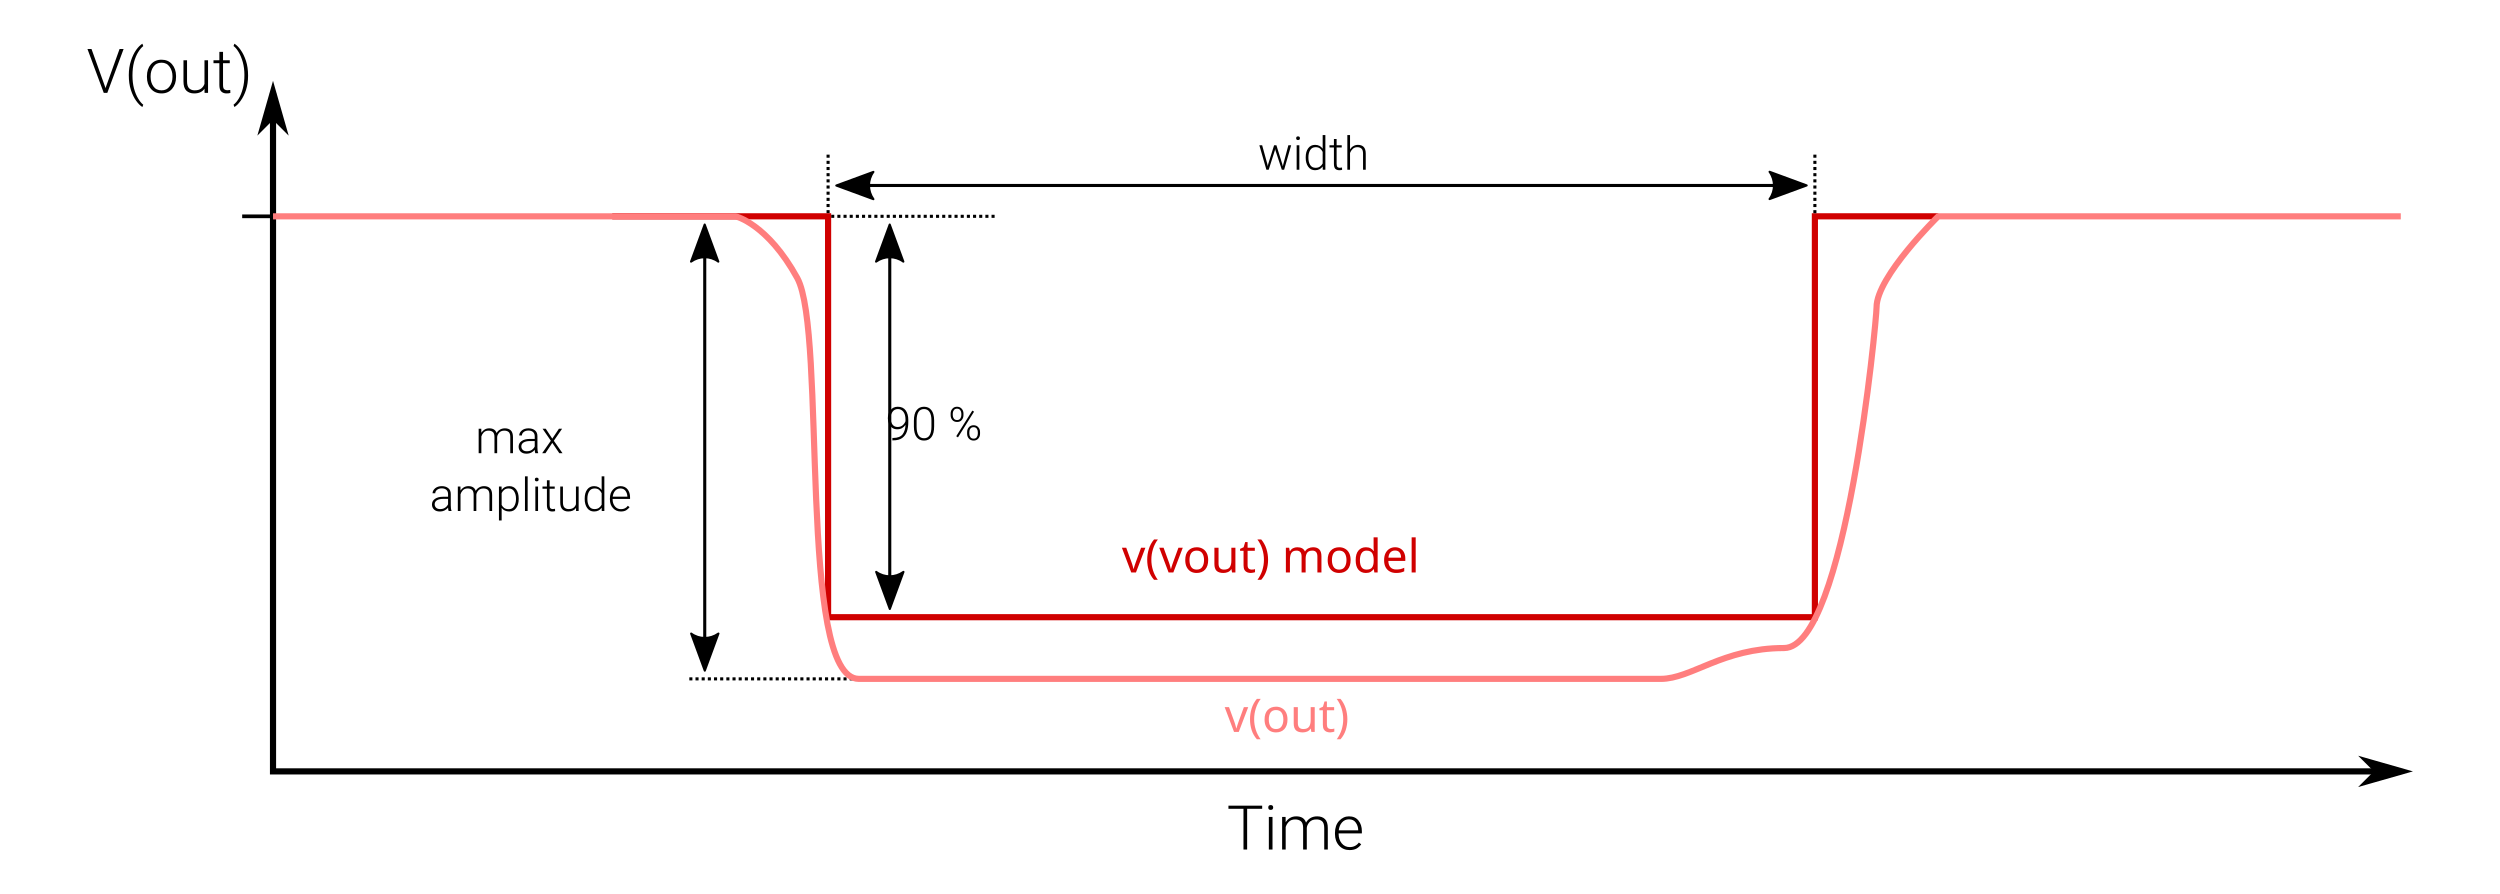
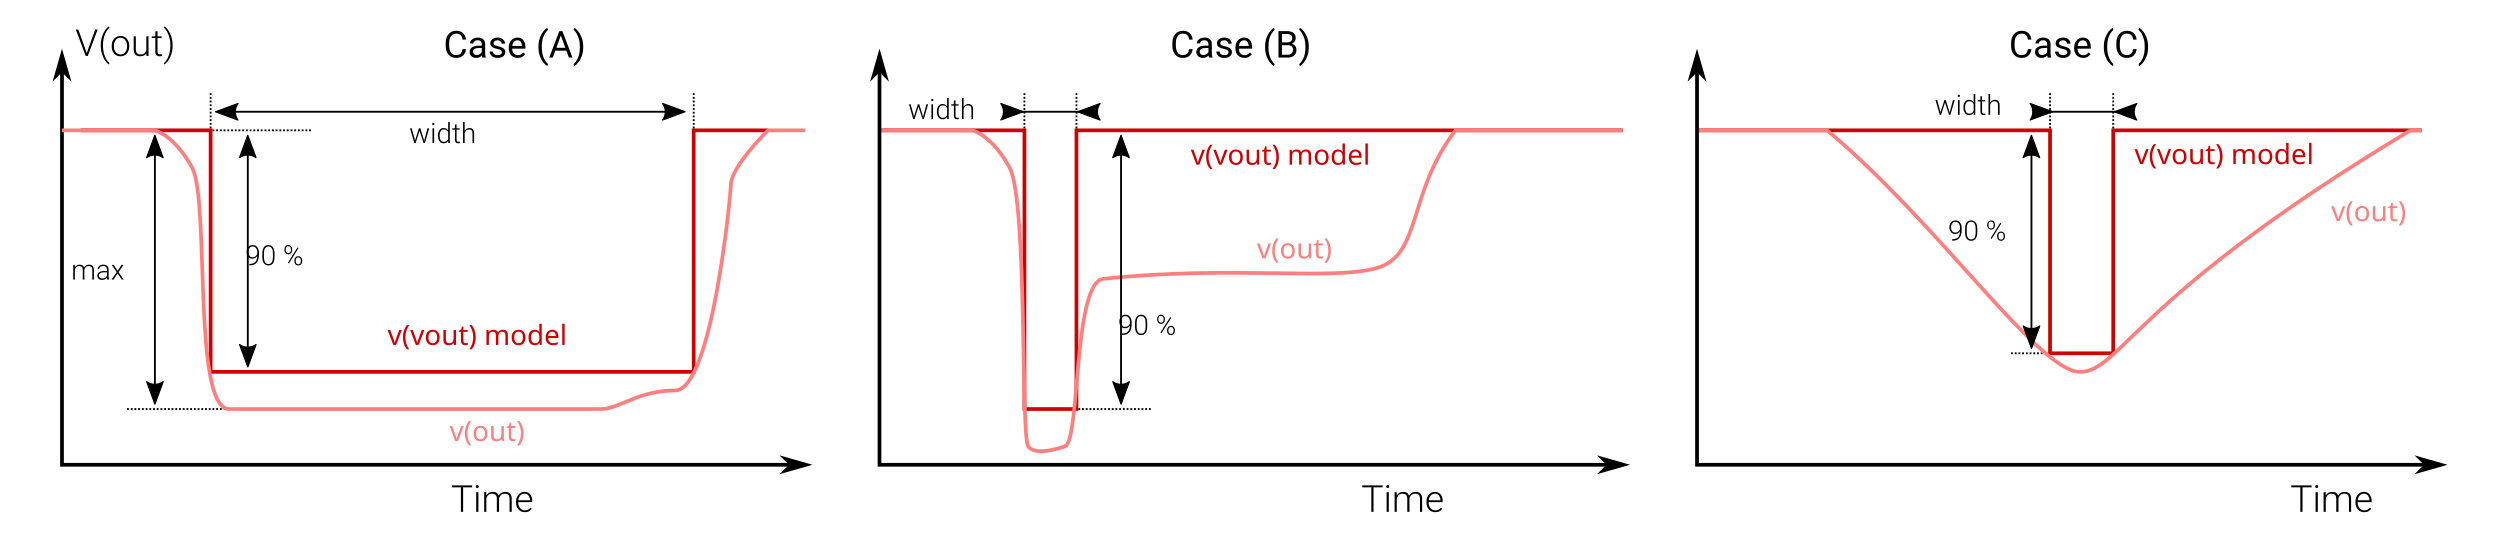
- <svg xmlns="http://www.w3.org/2000/svg" width="114.398mm" height="40.9mm" viewBox="0 0 405.349 144.923" id="svg2" version="1.1">
+ <svg xmlns="http://www.w3.org/2000/svg" width="189.868mm" height="40.9mm" viewBox="0 0 672.762 144.923" id="svg2" version="1.1">
  <defs id="defs4">
-     <marker style="overflow:visible;" id="marker4480" refX="0.0" refY="0.0" orient="auto">
-       <path transform="scale(1.1) rotate(180) translate(1,0)" d="M 8.719,4.034 L -2.207,0.016 L 8.719,-4.002 C 6.973,-1.63 6.983,1.616 8.719,4.034 z " style="fill-rule:evenodd;stroke-width:0.625;stroke-linejoin:round;stroke:#000000;stroke-opacity:1;fill:#000000;fill-opacity:1" id="path4482" />
-     </marker>
-     <marker style="overflow:visible" id="marker4337" refX="0.0" refY="0.0" orient="auto">
-       <path transform="scale(1.1) translate(1,0)" d="M 8.719,4.034 L -2.207,0.016 L 8.719,-4.002 C 6.973,-1.63 6.983,1.616 8.719,4.034 z " style="fill-rule:evenodd;stroke-width:0.625;stroke-linejoin:round;stroke:#000000;stroke-opacity:1;fill:#000000;fill-opacity:1" id="path4340" />
-     </marker>
-     <marker style="overflow:visible;" id="marker5097" refX="0.0" refY="0.0" orient="auto">
-       <path transform="scale(1.1) rotate(180) translate(1,0)" d="M 8.719,4.034 L -2.207,0.016 L 8.719,-4.002 C 6.973,-1.63 6.983,1.616 8.719,4.034 z " style="fill-rule:evenodd;stroke-width:0.625;stroke-linejoin:round;stroke:#000000;stroke-opacity:1;fill:#000000;fill-opacity:1" id="path5099" />
-     </marker>
-     <marker style="overflow:visible" id="marker4967" refX="0.0" refY="0.0" orient="auto">
-       <path transform="scale(1.1) translate(1,0)" d="M 8.719,4.034 L -2.207,0.016 L 8.719,-4.002 C 6.973,-1.63 6.983,1.616 8.719,4.034 z " style="fill-rule:evenodd;stroke-width:0.625;stroke-linejoin:round;stroke:#000000;stroke-opacity:1;fill:#000000;fill-opacity:1" id="path4969" />
-     </marker>
-     <marker orient="auto" refY="0.0" refX="0.0" id="Arrow2Lend" style="overflow:visible;">
-       <path id="path4342" style="fill-rule:evenodd;stroke-width:0.625;stroke-linejoin:round;stroke:#000000;stroke-opacity:1;fill:#000000;fill-opacity:1" d="M 8.719,4.034 L -2.207,0.016 L 8.719,-4.002 C 6.973,-1.63 6.983,1.616 8.719,4.034 z " transform="scale(1.1) rotate(180) translate(1,0)" />
-     </marker>
-     <marker orient="auto" refY="0.0" refX="0.0" id="Arrow2Lstart" style="overflow:visible">
-       <path id="path4339" style="fill-rule:evenodd;stroke-width:0.625;stroke-linejoin:round;stroke:#000000;stroke-opacity:1;fill:#000000;fill-opacity:1" d="M 8.719,4.034 L -2.207,0.016 L 8.719,-4.002 C 6.973,-1.63 6.983,1.616 8.719,4.034 z " transform="scale(1.1) translate(1,0)" />
-     </marker>
-     <marker orient="auto" refY="0" refX="0" id="Arrow1Mstart" style="overflow:visible">
-       <path id="path4535" d="M 0,0 5,-5 -12.5,0 5,5 0,0 Z" style="fill:#000000;fill-opacity:1;fill-rule:evenodd;stroke:#000000;stroke-width:1pt;stroke-opacity:1" transform="matrix(0.4,0,0,0.4,4,0)" />
+     <marker style="overflow:visible" id="marker12770" refX="0" refY="0" orient="auto">
+       <path transform="matrix(-0.4,0,0,-0.4,-4,0)" style="fill:#000000;fill-opacity:1;fill-rule:evenodd;stroke:#000000;stroke-width:1pt;stroke-opacity:1" d="M 0,0 5,-5 -12.5,0 5,5 0,0 Z" id="path12772" />
+     </marker>
+     <marker style="overflow:visible" id="marker12514" refX="0" refY="0" orient="auto">
+       <path transform="matrix(0.4,0,0,0.4,4,0)" style="fill:#000000;fill-opacity:1;fill-rule:evenodd;stroke:#000000;stroke-width:1pt;stroke-opacity:1" d="M 0,0 5,-5 -12.5,0 5,5 0,0 Z" id="path12516" />
+     </marker>
+     <marker orient="auto" refY="0" refX="0" id="marker11682" style="overflow:visible">
+       <path id="path11684" d="M 0,0 5,-5 -12.5,0 5,5 0,0 Z" style="fill:#000000;fill-opacity:1;fill-rule:evenodd;stroke:#000000;stroke-width:1pt;stroke-opacity:1" transform="matrix(-0.4,0,0,-0.4,-4,0)" />
+     </marker>
+     <marker orient="auto" refY="0" refX="0" id="marker11426" style="overflow:visible">
+       <path id="path11428" d="M 0,0 5,-5 -12.5,0 5,5 0,0 Z" style="fill:#000000;fill-opacity:1;fill-rule:evenodd;stroke:#000000;stroke-width:1pt;stroke-opacity:1" transform="matrix(0.4,0,0,0.4,4,0)" />
+     </marker>
+     <marker style="overflow:visible" id="marker10874" refX="0" refY="0" orient="auto">
+       <path transform="matrix(1.1,0,0,1.1,1.1,0)" d="M 8.719,4.034 -2.207,0.016 8.719,-4.002 c -1.745,2.372 -1.735,5.617 -6e-7,8.035 z" style="fill:#000000;fill-opacity:1;fill-rule:evenodd;stroke:#000000;stroke-width:0.625;stroke-linejoin:round;stroke-opacity:1" id="path10876" />
+     </marker>
+     <marker orient="auto" refY="0" refX="0" id="marker10630" style="overflow:visible">
+       <path id="path10632" style="fill:#000000;fill-opacity:1;fill-rule:evenodd;stroke:#000000;stroke-width:0.625;stroke-linejoin:round;stroke-opacity:1" d="M 8.719,4.034 -2.207,0.016 8.719,-4.002 c -1.745,2.372 -1.735,5.617 -6e-7,8.035 z" transform="matrix(-1.1,0,0,-1.1,-1.1,0)" />
+     </marker>
+     <marker style="overflow:visible" id="marker9242" refX="0" refY="0" orient="auto">
+       <path transform="matrix(-1.1,0,0,-1.1,-1.1,0)" d="M 8.719,4.034 -2.207,0.016 8.719,-4.002 c -1.745,2.372 -1.735,5.617 -6e-7,8.035 z" style="fill:#000000;fill-opacity:1;fill-rule:evenodd;stroke:#000000;stroke-width:0.625;stroke-linejoin:round;stroke-opacity:1" id="path9244" />
+     </marker>
+     <marker style="overflow:visible" id="marker8998" refX="0" refY="0" orient="auto">
+       <path transform="matrix(1.1,0,0,1.1,1.1,0)" d="M 8.719,4.034 -2.207,0.016 8.719,-4.002 c -1.745,2.372 -1.735,5.617 -6e-7,8.035 z" style="fill:#000000;fill-opacity:1;fill-rule:evenodd;stroke:#000000;stroke-width:0.625;stroke-linejoin:round;stroke-opacity:1" id="path9000" />
+     </marker>
+     <marker orient="auto" refY="0" refX="0" id="marker8676" style="overflow:visible">
+       <path id="path8678" style="fill:#000000;fill-opacity:1;fill-rule:evenodd;stroke:#000000;stroke-width:0.625;stroke-linejoin:round;stroke-opacity:1" d="M 8.719,4.034 -2.207,0.016 8.719,-4.002 c -1.745,2.372 -1.735,5.617 -6e-7,8.035 z" transform="matrix(-1.1,0,0,-1.1,-1.1,0)" />
+     </marker>
+     <marker orient="auto" refY="0" refX="0" id="marker8444" style="overflow:visible">
+       <path id="path8446" style="fill:#000000;fill-opacity:1;fill-rule:evenodd;stroke:#000000;stroke-width:0.625;stroke-linejoin:round;stroke-opacity:1" d="M 8.719,4.034 -2.207,0.016 8.719,-4.002 c -1.745,2.372 -1.735,5.617 -6e-7,8.035 z" transform="matrix(1.1,0,0,1.1,1.1,0)" />
+     </marker>
+     <marker style="overflow:visible" id="marker8170" refX="0" refY="0" orient="auto">
+       <path transform="matrix(-0.4,0,0,-0.4,-4,0)" style="fill:#000000;fill-opacity:1;fill-rule:evenodd;stroke:#000000;stroke-width:1pt;stroke-opacity:1" d="M 0,0 5,-5 -12.5,0 5,5 0,0 Z" id="path8172" />
+     </marker>
+     <marker style="overflow:visible" id="marker7950" refX="0" refY="0" orient="auto">
+       <path transform="matrix(0.4,0,0,0.4,4,0)" style="fill:#000000;fill-opacity:1;fill-rule:evenodd;stroke:#000000;stroke-width:1pt;stroke-opacity:1" d="M 0,0 5,-5 -12.5,0 5,5 0,0 Z" id="path7952" />
+     </marker>
+     <marker style="overflow:visible" id="marker7486" refX="0" refY="0" orient="auto">
+       <path transform="matrix(-1.1,0,0,-1.1,-1.1,0)" d="M 8.719,4.034 -2.207,0.016 8.719,-4.002 c -1.745,2.372 -1.735,5.617 -6e-7,8.035 z" style="fill:#000000;fill-opacity:1;fill-rule:evenodd;stroke:#000000;stroke-width:0.625;stroke-linejoin:round;stroke-opacity:1" id="path7488" />
+     </marker>
+     <marker orient="auto" refY="0" refX="0" id="marker6910" style="overflow:visible">
+       <path id="path6912" style="fill:#000000;fill-opacity:1;fill-rule:evenodd;stroke:#000000;stroke-width:0.625;stroke-linejoin:round;stroke-opacity:1" d="M 8.719,4.034 -2.207,0.016 8.719,-4.002 c -1.745,2.372 -1.735,5.617 -6e-7,8.035 z" transform="matrix(-1.1,0,0,-1.1,-1.1,0)" />
+     </marker>
+     <marker orient="auto" refY="0" refX="0" id="marker6708" style="overflow:visible">
+       <path id="path6710" style="fill:#000000;fill-opacity:1;fill-rule:evenodd;stroke:#000000;stroke-width:0.625;stroke-linejoin:round;stroke-opacity:1" d="M 8.719,4.034 -2.207,0.016 8.719,-4.002 c -1.745,2.372 -1.735,5.617 -6e-7,8.035 z" transform="matrix(1.1,0,0,1.1,1.1,0)" />
+     </marker>
+     <marker orient="auto" refY="0" refX="0" id="marker6308" style="overflow:visible">
+       <path id="path6310" style="fill:#000000;fill-opacity:1;fill-rule:evenodd;stroke:#000000;stroke-width:0.625;stroke-linejoin:round;stroke-opacity:1" d="M 8.719,4.034 -2.207,0.016 8.719,-4.002 c -1.745,2.372 -1.735,5.617 -6e-7,8.035 z" transform="matrix(-1.1,0,0,-1.1,-1.1,0)" />
+     </marker>
+     <marker orient="auto" refY="0" refX="0" id="marker6118" style="overflow:visible">
+       <path id="path6120" style="fill:#000000;fill-opacity:1;fill-rule:evenodd;stroke:#000000;stroke-width:0.625;stroke-linejoin:round;stroke-opacity:1" d="M 8.719,4.034 -2.207,0.016 8.719,-4.002 c -1.745,2.372 -1.735,5.617 -6e-7,8.035 z" transform="matrix(1.1,0,0,1.1,1.1,0)" />
+     </marker>
+     <marker orient="auto" refY="0" refX="0" id="marker5570" style="overflow:visible">
+       <path id="path5572" style="fill:#000000;fill-opacity:1;fill-rule:evenodd;stroke:#000000;stroke-width:0.625;stroke-linejoin:round;stroke-opacity:1" d="M 8.719,4.034 -2.207,0.016 8.719,-4.002 c -1.745,2.372 -1.735,5.617 -6e-7,8.035 z" transform="matrix(-1.1,0,0,-1.1,-1.1,0)" />
+     </marker>
+     <marker orient="auto" refY="0" refX="0" id="marker5404" style="overflow:visible">
+       <path id="path5406" style="fill:#000000;fill-opacity:1;fill-rule:evenodd;stroke:#000000;stroke-width:0.625;stroke-linejoin:round;stroke-opacity:1" d="M 8.719,4.034 -2.207,0.016 8.719,-4.002 c -1.745,2.372 -1.735,5.617 -6e-7,8.035 z" transform="matrix(1.1,0,0,1.1,1.1,0)" />
+     </marker>
+     <marker style="overflow:visible" id="marker4605" refX="0" refY="0" orient="auto">
+       <path transform="matrix(-0.4,0,0,-0.4,-4,0)" style="fill:#000000;fill-opacity:1;fill-rule:evenodd;stroke:#000000;stroke-width:1pt;stroke-opacity:1" d="M 0,0 5,-5 -12.5,0 5,5 0,0 Z" id="path4607" />
+     </marker>
+     <marker style="overflow:visible" id="marker4451" refX="0" refY="0" orient="auto">
+       <path transform="matrix(0.4,0,0,0.4,4,0)" style="fill:#000000;fill-opacity:1;fill-rule:evenodd;stroke:#000000;stroke-width:1pt;stroke-opacity:1" d="M 0,0 5,-5 -12.5,0 5,5 0,0 Z" id="path4453" />
+     </marker>
+     <marker style="overflow:visible" id="marker4480" refX="0" refY="0" orient="auto">
+       <path transform="matrix(-1.1,0,0,-1.1,-1.1,0)" d="M 8.719,4.034 -2.207,0.016 8.719,-4.002 c -1.745,2.372 -1.735,5.617 -6e-7,8.035 z" style="fill:#000000;fill-opacity:1;fill-rule:evenodd;stroke:#000000;stroke-width:0.625;stroke-linejoin:round;stroke-opacity:1" id="path4482" />
+     </marker>
+     <marker style="overflow:visible" id="marker4337" refX="0" refY="0" orient="auto">
+       <path transform="matrix(1.1,0,0,1.1,1.1,0)" d="M 8.719,4.034 -2.207,0.016 8.719,-4.002 c -1.745,2.372 -1.735,5.617 -6e-7,8.035 z" style="fill:#000000;fill-opacity:1;fill-rule:evenodd;stroke:#000000;stroke-width:0.625;stroke-linejoin:round;stroke-opacity:1" id="path4340" />
+     </marker>
+     <marker style="overflow:visible" id="marker5097" refX="0" refY="0" orient="auto">
+       <path transform="matrix(-1.1,0,0,-1.1,-1.1,0)" d="M 8.719,4.034 -2.207,0.016 8.719,-4.002 c -1.745,2.372 -1.735,5.617 -6e-7,8.035 z" style="fill:#000000;fill-opacity:1;fill-rule:evenodd;stroke:#000000;stroke-width:0.625;stroke-linejoin:round;stroke-opacity:1" id="path5099" />
+     </marker>
+     <marker style="overflow:visible" id="marker4967" refX="0" refY="0" orient="auto">
+       <path transform="matrix(1.1,0,0,1.1,1.1,0)" d="M 8.719,4.034 -2.207,0.016 8.719,-4.002 c -1.745,2.372 -1.735,5.617 -6e-7,8.035 z" style="fill:#000000;fill-opacity:1;fill-rule:evenodd;stroke:#000000;stroke-width:0.625;stroke-linejoin:round;stroke-opacity:1" id="path4969" />
+     </marker>
+     <marker orient="auto" refY="0" refX="0" id="Arrow2Lend" style="overflow:visible">
+       <path id="path4342" style="fill:#000000;fill-opacity:1;fill-rule:evenodd;stroke:#000000;stroke-width:0.625;stroke-linejoin:round;stroke-opacity:1" d="M 8.719,4.034 -2.207,0.016 8.719,-4.002 c -1.745,2.372 -1.735,5.617 -6e-7,8.035 z" transform="matrix(-1.1,0,0,-1.1,-1.1,0)" />
+     </marker>
+     <marker orient="auto" refY="0" refX="0" id="Arrow2Lstart" style="overflow:visible">
+       <path id="path4339" style="fill:#000000;fill-opacity:1;fill-rule:evenodd;stroke:#000000;stroke-width:0.625;stroke-linejoin:round;stroke-opacity:1" d="M 8.719,4.034 -2.207,0.016 8.719,-4.002 c -1.745,2.372 -1.735,5.617 -6e-7,8.035 z" transform="matrix(1.1,0,0,1.1,1.1,0)" />
    </marker>
    <marker style="overflow:visible" id="marker4371" refX="0" refY="0" orient="auto">
      <path transform="matrix(0.3,0,0,0.3,-0.69,0)" d="M 8.719,4.034 -2.207,0.016 8.719,-4.002 c -1.745,2.372 -1.735,5.617 -6e-7,8.035 z" style="fill:#000000;fill-opacity:1;fill-rule:evenodd;stroke:#000000;stroke-width:0.625;stroke-linejoin:round;stroke-opacity:1" id="path4373" />
    </marker>
    <marker style="overflow:visible" id="marker6791" refX="0" refY="0" orient="auto">
      <path transform="matrix(-0.3,0,0,-0.3,0.69,0)" d="M 8.719,4.034 -2.207,0.016 8.719,-4.002 c -1.745,2.372 -1.735,5.617 -6e-7,8.035 z" style="fill:#000000;fill-opacity:1;fill-rule:evenodd;stroke:#000000;stroke-width:0.625;stroke-linejoin:round;stroke-opacity:1" id="path6793" />
    </marker>
    <marker orient="auto" refY="0" refX="0" id="Arrow1Send" style="overflow:visible">
      <path id="path4980" d="M 0,0 5,-5 -12.5,0 5,5 0,0 Z" style="fill:#000000;fill-opacity:1;fill-rule:evenodd;stroke:#000000;stroke-width:1pt;stroke-opacity:1" transform="matrix(-0.2,0,0,-0.2,-1.2,0)" />
    </marker>
    <marker orient="auto" refY="0" refX="0" id="marker5221" style="overflow:visible">
      <path id="path4974" d="M 0,0 5,-5 -12.5,0 5,5 0,0 Z" style="fill:#000000;fill-opacity:1;fill-rule:evenodd;stroke:#000000;stroke-width:1pt;stroke-opacity:1" transform="matrix(-0.4,0,0,-0.4,-4,0)" />
    </marker>
    <marker style="overflow:visible" id="marker4855" refX="0" refY="0" orient="auto">
      <path transform="scale(0.4,0.4)" style="fill:#000000;fill-opacity:1;fill-rule:evenodd;stroke:#000000;stroke-width:1pt;stroke-opacity:1" d="m 5.77,0 -8.65,5 0,-10 8.65,5 z" id="path4857" />
    </marker>
    <marker style="overflow:visible" id="marker4743" refX="0" refY="0" orient="auto">
      <path transform="scale(0.4,0.4)" style="fill:#000000;fill-opacity:1;fill-rule:evenodd;stroke:#000000;stroke-width:1pt;stroke-opacity:1" d="m 5.77,0 -8.65,5 0,-10 8.65,5 z" id="path4745" />
    </marker>
    <marker orient="auto" refY="0" refX="0" id="TriangleInM" style="overflow:visible">
      <path id="path4435" d="m 5.77,0 -8.65,5 0,-10 8.65,5 z" style="fill:#000000;fill-opacity:1;fill-rule:evenodd;stroke:#000000;stroke-width:1pt;stroke-opacity:1" transform="scale(-0.4,-0.4)" />
    </marker>
    <marker orient="auto" refY="0" refX="0" id="TriangleOutS" style="overflow:visible">
      <path id="path4447" d="m 5.77,0 -8.65,5 0,-10 8.65,5 z" style="fill:#000000;fill-opacity:1;fill-rule:evenodd;stroke:#000000;stroke-width:1pt;stroke-opacity:1" transform="scale(0.2,0.2)" />
    </marker>
    <marker orient="auto" refY="0" refX="0" id="Arrow2Mend" style="overflow:visible">
      <path id="path4326" style="fill:#000000;fill-opacity:1;fill-rule:evenodd;stroke:#000000;stroke-width:0.625;stroke-linejoin:round;stroke-opacity:1" d="M 8.719,4.034 -2.207,0.016 8.719,-4.002 c -1.745,2.372 -1.735,5.617 -6e-7,8.035 z" transform="scale(-0.6,-0.6)" />
    </marker>
-     <marker orient="auto" refY="0" refX="0" id="Arrow1Mend" style="overflow:visible">
-       <path id="path4308" d="M 0,0 5,-5 -12.5,0 5,5 0,0 Z" style="fill:#000000;fill-opacity:1;fill-rule:evenodd;stroke:#000000;stroke-width:1pt;stroke-opacity:1" transform="matrix(-0.4,0,0,-0.4,-4,0)" />
-     </marker>
    <marker orient="auto" refY="0" refX="0" id="DotS" style="overflow:visible">
      <path id="path4293" d="m -2.5,-1 c 0,2.76 -2.24,5 -5,5 -2.76,0 -5,-2.24 -5,-5 0,-2.76 2.24,-5 5,-5 2.76,0 5,2.24 5,5 z" style="fill:#000000;fill-opacity:1;fill-rule:evenodd;stroke:#000000;stroke-width:1pt;stroke-opacity:1" transform="matrix(0.2,0,0,0.2,1.48,0.2)" />
    </marker>
    <marker style="overflow:visible" id="marker4688" refX="0" refY="0" orient="auto">
      <path transform="matrix(0.4,0,0,0.4,2.96,0.4)" style="fill:#000000;fill-opacity:1;fill-rule:evenodd;stroke:#000000;stroke-width:1pt;stroke-opacity:1" d="m -2.5,-1 c 0,2.76 -2.24,5 -5,5 -2.76,0 -5,-2.24 -5,-5 0,-2.76 2.24,-5 5,-5 2.76,0 5,2.24 5,5 z" id="path4690" />
    </marker>
    <marker orient="auto" refY="0" refX="0" id="DotL" style="overflow:visible">
      <path id="path4287" d="m -2.5,-1 c 0,2.76 -2.24,5 -5,5 -2.76,0 -5,-2.24 -5,-5 0,-2.76 2.24,-5 5,-5 2.76,0 5,2.24 5,5 z" style="fill:#000000;fill-opacity:1;fill-rule:evenodd;stroke:#000000;stroke-width:1pt;stroke-opacity:1" transform="matrix(0.8,0,0,0.8,5.92,0.8)" />
    </marker>
    <marker orient="auto" refY="0" refX="0" id="marker8028" style="overflow:visible">
      <path id="path8030" d="M 0,0 5,-5 -12.5,0 5,5 0,0 Z" style="fill:#000000;fill-opacity:1;fill-rule:evenodd;stroke:#000000;stroke-width:1pt;stroke-opacity:1" transform="matrix(-0.4,0,0,-0.4,-4,0)" />
    </marker>
    <marker orient="auto" refY="0" refX="0" id="marker7212" style="overflow:visible">
      <path id="path7214" d="M 0,0 5,-5 -12.5,0 5,5 0,0 Z" style="fill:#000000;fill-opacity:1;fill-rule:evenodd;stroke:#000000;stroke-width:1pt;stroke-opacity:1" transform="matrix(-0.4,0,0,-0.4,-4,0)" />
    </marker>
    <marker orient="auto" refY="0" refX="0" id="Arrow2Send" style="overflow:visible">
      <path id="path5866" style="fill:#000000;fill-opacity:1;fill-rule:evenodd;stroke:#000000;stroke-width:0.625;stroke-linejoin:round;stroke-opacity:1" d="M 8.719,4.034 -2.207,0.016 8.719,-4.002 c -1.745,2.372 -1.735,5.617 -6e-7,8.035 z" transform="matrix(-0.3,0,0,-0.3,0.69,0)" />
    </marker>
  </defs>
-   <g id="layer1" transform="translate(-441.9727,-147.4334)">
-     <path style="fill:none;fill-rule:evenodd;stroke:#000000;stroke-width:0.5;stroke-linecap:butt;stroke-linejoin:miter;stroke-miterlimit:4;stroke-dasharray:0.5, 0.5;stroke-dashoffset:0;stroke-opacity:1" d="m 576.238,172.507 0,10" id="path5456" />
-     <path id="path5461" d="m 603.238,182.507 -28,0" style="fill:none;fill-rule:evenodd;stroke:#000000;stroke-width:0.5;stroke-linecap:butt;stroke-linejoin:miter;stroke-miterlimit:4;stroke-dasharray:0.5, 0.5;stroke-dashoffset:0;stroke-opacity:1" />
-     <path style="fill:none;fill-rule:evenodd;stroke:#d00000;stroke-width:1px;stroke-linecap:butt;stroke-linejoin:miter;stroke-opacity:1" d="m 541.238,182.507 35,0 0,65 160,0 0,-65 20,0" id="path4939" />
-     <path style="fill:none;fill-rule:evenodd;stroke:#000000;stroke-width:0.5;stroke-linecap:butt;stroke-linejoin:miter;stroke-opacity:1;stroke-miterlimit:4;stroke-dasharray:0.5,0.5;stroke-dashoffset:0" d="m 581.238,257.507 -28,0" id="path4929" />
-     <path style="fill:none;fill-rule:evenodd;stroke:#000000;stroke-width:1px;stroke-linecap:butt;stroke-linejoin:miter;stroke-opacity:1;marker-start:url(#Arrow1Mstart);marker-end:url(#Arrow1Mend)" d="m 486.238,162.507 0,110 345,0" id="path4363" />
-     <path id="path4963" d="m 481.238,182.507 10,0" style="fill:none;fill-rule:evenodd;stroke:#000000;stroke-width:0.6;stroke-linecap:butt;stroke-linejoin:miter;stroke-miterlimit:4;stroke-dasharray:none;stroke-opacity:1" />
-     <text id="text5019" y="162.489" x="455.995" style="font-style:normal;font-variant:normal;font-weight:normal;font-stretch:normal;font-size:10px;line-height:125%;font-family:Roboto;-inkscape-font-specification:Roboto;letter-spacing:0px;word-spacing:0px;fill:#000000;fill-opacity:1;stroke:none;stroke-width:1px;stroke-linecap:butt;stroke-linejoin:miter;stroke-opacity:1" xml:space="preserve">
-       <tspan style="font-style:normal;font-variant:normal;font-weight:300;font-stretch:normal;font-size:10px;font-family:Roboto;-inkscape-font-specification:'Roboto Light'" y="162.489" x="455.995" id="tspan5021">V(out)</tspan>
-     </text>
-     <text xml:space="preserve" style="font-style:normal;font-variant:normal;font-weight:normal;font-stretch:normal;font-size:10px;line-height:125%;font-family:Roboto;-inkscape-font-specification:Roboto;letter-spacing:0px;word-spacing:0px;fill:#000000;fill-opacity:1;stroke:none;stroke-width:1px;stroke-linecap:butt;stroke-linejoin:miter;stroke-opacity:1" x="640.903" y="285.172" id="text5403">
-       <tspan id="tspan5405" x="640.903" y="285.172" style="font-style:normal;font-variant:normal;font-weight:300;font-stretch:normal;font-size:10px;font-family:Roboto;-inkscape-font-specification:'Roboto Light'">Time</tspan>
-     </text>
-     <path id="path5409" d="m 486.238,182.507 75,0 c 0,0 5.169,1.199 10,10 4.831,8.801 0,65 10,65 l 130,0 c 5,0 10,-5 20,-5 10,0 15,-53.192 15,-55.25 0,-5 10,-14.75 10,-14.75 l 75,0" style="fill:none;fill-rule:evenodd;stroke:#ff7e7e;stroke-width:1px;stroke-linecap:butt;stroke-linejoin:miter;stroke-opacity:1" />
-     <text id="text4315" y="240.257" x="623.875" style="font-style:normal;font-weight:normal;font-size:7.5px;line-height:125%;font-family:sans-serif;letter-spacing:0px;word-spacing:0px;fill:#d00000;fill-opacity:1;stroke:none;stroke-width:1px;stroke-linecap:butt;stroke-linejoin:miter;stroke-opacity:1" xml:space="preserve">
-       <tspan y="240.257" x="623.875" id="tspan4317">v(vout) model</tspan>
-     </text>
-     <text xml:space="preserve" style="font-style:normal;font-weight:normal;font-size:7.5px;line-height:125%;font-family:sans-serif;letter-spacing:0px;word-spacing:0px;fill:#ff7e7e;fill-opacity:1;stroke:none;stroke-width:1px;stroke-linecap:butt;stroke-linejoin:miter;stroke-opacity:1" x="640.544" y="266.111" id="text4319">
-       <tspan id="tspan4321" x="640.544" y="266.111">v(out)</tspan>
-     </text>
-     <path style="fill:none;fill-rule:evenodd;stroke:#000000;stroke-width:0.5;stroke-linecap:butt;stroke-linejoin:miter;stroke-miterlimit:4;stroke-dasharray:none;stroke-opacity:1;marker-start:url(#Arrow2Lstart);marker-end:url(#Arrow2Lend)" d="m 556.238,184.507 0,71" id="path4291" />
-     <text xml:space="preserve" style="font-style:normal;font-variant:normal;font-weight:300;font-stretch:normal;font-size:7.5px;line-height:125%;font-family:Roboto;-inkscape-font-specification:'Roboto Light';text-align:center;letter-spacing:0px;word-spacing:0px;text-anchor:middle;fill:#000000;fill-opacity:1;stroke:none;stroke-width:1px;stroke-linecap:butt;stroke-linejoin:miter;stroke-opacity:1" x="532.593" y="220.916" id="text4931">
-       <tspan id="tspan4933" x="532.593" y="220.916">max</tspan>
-       <tspan x="532.593" y="230.291" id="tspan4935">amplitude</tspan>
-     </text>
-     <path id="path4965" d="m 586.238,184.507 0,61" style="fill:none;fill-rule:evenodd;stroke:#000000;stroke-width:0.5;stroke-linecap:butt;stroke-linejoin:miter;stroke-miterlimit:4;stroke-dasharray:none;stroke-opacity:1;marker-start:url(#marker4967);marker-end:url(#marker5097)" />
-     <text id="text5571" y="218.791" x="597.968" style="font-style:normal;font-variant:normal;font-weight:300;font-stretch:normal;font-size:7.5px;line-height:125%;font-family:Roboto;-inkscape-font-specification:'Roboto Light';text-align:center;letter-spacing:0px;word-spacing:0px;text-anchor:middle;fill:#000000;fill-opacity:1;stroke:none;stroke-width:1px;stroke-linecap:butt;stroke-linejoin:miter;stroke-opacity:1" xml:space="preserve">
-       <tspan id="tspan5575" y="218.791" x="597.968">90 %</tspan>
-     </text>
-     <path id="path4335" d="m 578.238,177.507 156,0" style="fill:none;fill-rule:evenodd;stroke:#000000;stroke-width:0.5;stroke-linecap:butt;stroke-linejoin:miter;stroke-miterlimit:4;stroke-dasharray:none;stroke-opacity:1;marker-start:url(#marker4337);marker-end:url(#marker4480)" />
-     <path id="path5458" d="m 736.238,172.507 0,10" style="fill:none;fill-rule:evenodd;stroke:#000000;stroke-width:0.5;stroke-linecap:butt;stroke-linejoin:miter;stroke-miterlimit:4;stroke-dasharray:0.5, 0.5;stroke-dashoffset:0;stroke-opacity:1" />
-     <text id="text5460" y="174.954" x="659.519" style="font-style:normal;font-variant:normal;font-weight:300;font-stretch:normal;font-size:7.5px;line-height:125%;font-family:Roboto;-inkscape-font-specification:'Roboto Light';text-align:center;letter-spacing:0px;word-spacing:0px;text-anchor:middle;fill:#000000;fill-opacity:1;stroke:none;stroke-width:1px;stroke-linecap:butt;stroke-linejoin:miter;stroke-opacity:1" xml:space="preserve">
-       <tspan id="tspan5464" y="174.954" x="659.519">width</tspan>
-     </text>
+   <g id="layer1" transform="translate(-494.5597,-147.4334)">
+     <path style="fill:none;fill-rule:evenodd;stroke:#000000;stroke-width:0.5;stroke-linecap:butt;stroke-linejoin:miter;stroke-miterlimit:4;stroke-dasharray:0.5, 0.5;stroke-dashoffset:0;stroke-opacity:1" d="m 804.238,257.507 -28,0" id="path7334" />
+     <path style="fill:none;fill-rule:evenodd;stroke:#000000;stroke-width:1px;stroke-linecap:butt;stroke-linejoin:miter;stroke-opacity:1;marker-start:url(#marker4451);marker-end:url(#marker4605)" d="m 511.238,162.507 0,110 200,0" id="path4363" />
+     <text id="text5019" y="162.489" x="514.811" style="font-style:normal;font-variant:normal;font-weight:normal;font-stretch:normal;font-size:10px;line-height:125%;font-family:Roboto;-inkscape-font-specification:Roboto;letter-spacing:0px;word-spacing:0px;fill:#000000;fill-opacity:1;stroke:none;stroke-width:1px;stroke-linecap:butt;stroke-linejoin:miter;stroke-opacity:1" xml:space="preserve">
+       <tspan style="font-style:normal;font-variant:normal;font-weight:300;font-stretch:normal;font-size:10px;font-family:Roboto;-inkscape-font-specification:'Roboto Light'" y="162.489" x="514.811" id="tspan5021">V(out)</tspan>
+     </text>
+     <path style="fill:none;fill-rule:evenodd;stroke:#000000;stroke-width:0.5;stroke-linecap:butt;stroke-linejoin:miter;stroke-miterlimit:4;stroke-dasharray:0.5, 0.5;stroke-dashoffset:0;stroke-opacity:1" d="m 551.238,172.507 0,10" id="path5456" />
+     <path id="path5461" d="m 578.238,182.507 -28,0" style="fill:none;fill-rule:evenodd;stroke:#000000;stroke-width:0.5;stroke-linecap:butt;stroke-linejoin:miter;stroke-miterlimit:4;stroke-dasharray:0.5, 0.5;stroke-dashoffset:0;stroke-opacity:1" />
+     <path style="fill:none;fill-rule:evenodd;stroke:#d00000;stroke-width:1px;stroke-linecap:butt;stroke-linejoin:miter;stroke-opacity:1" d="m 516.238,182.507 35,0 0,65 130,0 0,-65 20,0" id="path4939" />
+     <path style="fill:none;fill-rule:evenodd;stroke:#000000;stroke-width:0.5;stroke-linecap:butt;stroke-linejoin:miter;stroke-miterlimit:4;stroke-dasharray:0.5, 0.5;stroke-dashoffset:0;stroke-opacity:1" d="m 556.238,257.507 -28,0" id="path4929" />
+     <text xml:space="preserve" style="font-style:normal;font-variant:normal;font-weight:normal;font-stretch:normal;font-size:10px;line-height:125%;font-family:Roboto;-inkscape-font-specification:Roboto;letter-spacing:0px;word-spacing:0px;fill:#000000;fill-opacity:1;stroke:none;stroke-width:1px;stroke-linecap:butt;stroke-linejoin:miter;stroke-opacity:1" x="615.903" y="285.172" id="text5403">
+       <tspan id="tspan5405" x="615.903" y="285.172" style="font-style:normal;font-variant:normal;font-weight:300;font-stretch:normal;font-size:10px;font-family:Roboto;-inkscape-font-specification:'Roboto Light'">Time</tspan>
+     </text>
+     <path id="path5409" d="m 511.238,182.507 25,0 c 0,0 5.169,1.199 10,10 4.831,8.801 0,65 10,65 l 100,0 c 5,0 10,-5 20,-5 10,0 15,-53.192 15,-55.25 0,-5 10,-14.75 10,-14.75 l 10,0" style="fill:none;fill-rule:evenodd;stroke:#ff7e7e;stroke-width:1px;stroke-linecap:butt;stroke-linejoin:miter;stroke-opacity:1" />
+     <text id="text4315" y="240.257" x="598.875" style="font-style:normal;font-weight:normal;font-size:7.5px;line-height:125%;font-family:sans-serif;letter-spacing:0px;word-spacing:0px;fill:#d00000;fill-opacity:1;stroke:none;stroke-width:1px;stroke-linecap:butt;stroke-linejoin:miter;stroke-opacity:1" xml:space="preserve">
+       <tspan y="240.257" x="598.875" id="tspan4317">v(vout) model</tspan>
+     </text>
+     <text xml:space="preserve" style="font-style:normal;font-weight:normal;font-size:7.5px;line-height:125%;font-family:sans-serif;letter-spacing:0px;word-spacing:0px;fill:#ff7e7e;fill-opacity:1;stroke:none;stroke-width:1px;stroke-linecap:butt;stroke-linejoin:miter;stroke-opacity:1" x="615.544" y="266.111" id="text4319">
+       <tspan id="tspan4321" x="615.544" y="266.111">v(out)</tspan>
+     </text>
+     <path style="fill:none;fill-rule:evenodd;stroke:#000000;stroke-width:0.5;stroke-linecap:butt;stroke-linejoin:miter;stroke-miterlimit:4;stroke-dasharray:none;stroke-opacity:1;marker-start:url(#Arrow2Lstart);marker-end:url(#Arrow2Lend)" d="m 536.238,184.507 0,71" id="path4291" />
+     <text xml:space="preserve" style="font-style:normal;font-variant:normal;font-weight:300;font-stretch:normal;font-size:7.5px;line-height:125%;font-family:Roboto;-inkscape-font-specification:'Roboto Light';text-align:center;letter-spacing:0px;word-spacing:0px;text-anchor:middle;fill:#000000;fill-opacity:1;stroke:none;stroke-width:1px;stroke-linecap:butt;stroke-linejoin:miter;stroke-opacity:1" x="525.447" y="222.684" id="text4931">
+       <tspan x="525.447" y="222.684" id="tspan4935">max</tspan>
+     </text>
+     <path id="path4965" d="m 561.238,184.507 0,61" style="fill:none;fill-rule:evenodd;stroke:#000000;stroke-width:0.5;stroke-linecap:butt;stroke-linejoin:miter;stroke-miterlimit:4;stroke-dasharray:none;stroke-opacity:1;marker-start:url(#marker4967);marker-end:url(#marker5097)" />
+     <text id="text5571" y="218.791" x="572.968" style="font-style:normal;font-variant:normal;font-weight:300;font-stretch:normal;font-size:7.5px;line-height:125%;font-family:Roboto;-inkscape-font-specification:'Roboto Light';text-align:center;letter-spacing:0px;word-spacing:0px;text-anchor:middle;fill:#000000;fill-opacity:1;stroke:none;stroke-width:1px;stroke-linecap:butt;stroke-linejoin:miter;stroke-opacity:1" xml:space="preserve">
+       <tspan id="tspan5575" y="218.791" x="572.968">90 %</tspan>
+     </text>
+     <path id="path4335" d="m 553.238,177.507 125,0" style="fill:none;fill-rule:evenodd;stroke:#000000;stroke-width:0.5;stroke-linecap:butt;stroke-linejoin:miter;stroke-miterlimit:4;stroke-dasharray:none;stroke-opacity:1;marker-start:url(#marker4337);marker-end:url(#marker4480)" />
+     <path id="path5458" d="m 681.238,172.507 0,10" style="fill:none;fill-rule:evenodd;stroke:#000000;stroke-width:0.5;stroke-linecap:butt;stroke-linejoin:miter;stroke-miterlimit:4;stroke-dasharray:0.5, 0.5;stroke-dashoffset:0;stroke-opacity:1" />
+     <text id="text5460" y="185.915" x="618.255" style="font-style:normal;font-variant:normal;font-weight:300;font-stretch:normal;font-size:7.5px;line-height:125%;font-family:Roboto;-inkscape-font-specification:'Roboto Light';text-align:center;letter-spacing:0px;word-spacing:0px;text-anchor:middle;fill:#000000;fill-opacity:1;stroke:none;stroke-width:1px;stroke-linecap:butt;stroke-linejoin:miter;stroke-opacity:1" xml:space="preserve">
+       <tspan id="tspan5464" y="185.915" x="618.255">width</tspan>
+     </text>
+     <text id="text4396" y="162.922" x="613.903" style="font-style:normal;font-variant:normal;font-weight:normal;font-stretch:normal;font-size:10px;line-height:125%;font-family:Roboto;-inkscape-font-specification:Roboto;letter-spacing:0px;word-spacing:0px;fill:#000000;fill-opacity:1;stroke:none;stroke-width:1px;stroke-linecap:butt;stroke-linejoin:miter;stroke-opacity:1" xml:space="preserve">
+       <tspan style="font-style:normal;font-variant:normal;font-weight:normal;font-stretch:normal;font-size:10px;font-family:Roboto;-inkscape-font-specification:Roboto" y="162.922" x="613.903" id="tspan4398">Case (A)</tspan>
+     </text>
+     <path id="path4993" d="m 770.238,172.507 0,10" style="fill:none;fill-rule:evenodd;stroke:#000000;stroke-width:0.5;stroke-linecap:butt;stroke-linejoin:miter;stroke-miterlimit:4;stroke-dasharray:0.5, 0.5;stroke-dashoffset:0;stroke-opacity:1" />
+     <path id="path4997" d="m 731.238,182.507 39,0 0,75 14,0 0,-75 147,0" style="fill:none;fill-rule:evenodd;stroke:#d00000;stroke-width:1px;stroke-linecap:butt;stroke-linejoin:miter;stroke-opacity:1" />
+     <text id="text5001" y="285.172" x="860.903" style="font-style:normal;font-variant:normal;font-weight:normal;font-stretch:normal;font-size:10px;line-height:125%;font-family:Roboto;-inkscape-font-specification:Roboto;letter-spacing:0px;word-spacing:0px;fill:#000000;fill-opacity:1;stroke:none;stroke-width:1px;stroke-linecap:butt;stroke-linejoin:miter;stroke-opacity:1" xml:space="preserve">
+       <tspan style="font-style:normal;font-variant:normal;font-weight:300;font-stretch:normal;font-size:10px;font-family:Roboto;-inkscape-font-specification:'Roboto Light'" y="285.172" x="860.903" id="tspan5003">Time</tspan>
+     </text>
+     <path style="fill:none;fill-rule:evenodd;stroke:#ff7e7e;stroke-width:1px;stroke-linecap:butt;stroke-linejoin:miter;stroke-opacity:1" d="m 731.238,182.507 25,0 c 0,0 5.169,1.199 10,10 4.831,8.801 3,72 5,75 2,3 10,0 10,0 4,-2 2.166,-44.187 10.228,-45.039 35.093,-3.706 61.826,0.62 73.772,-2.961 11.945,-3.581 8,-20 21,-37 l 45,0" id="path5005" />
+     <text xml:space="preserve" style="font-style:normal;font-weight:normal;font-size:7.5px;line-height:125%;font-family:sans-serif;letter-spacing:0px;word-spacing:0px;fill:#d00000;fill-opacity:1;stroke:none;stroke-width:1px;stroke-linecap:butt;stroke-linejoin:miter;stroke-opacity:1" x="815.014" y="191.747" id="text5007">
+       <tspan id="tspan5009" x="815.014" y="191.747">v(vout) model</tspan>
+     </text>
+     <text id="text5011" y="216.959" x="832.808" style="font-style:normal;font-weight:normal;font-size:7.5px;line-height:125%;font-family:sans-serif;letter-spacing:0px;word-spacing:0px;fill:#ff7e7e;fill-opacity:1;stroke:none;stroke-width:1px;stroke-linecap:butt;stroke-linejoin:miter;stroke-opacity:1" xml:space="preserve">
+       <tspan y="216.959" x="832.808" id="tspan5013">v(out)</tspan>
+     </text>
+     <text xml:space="preserve" style="font-style:normal;font-variant:normal;font-weight:300;font-stretch:normal;font-size:7.5px;line-height:125%;font-family:Roboto;-inkscape-font-specification:'Roboto Light';text-align:center;letter-spacing:0px;word-spacing:0px;text-anchor:middle;fill:#000000;fill-opacity:1;stroke:none;stroke-width:1px;stroke-linecap:butt;stroke-linejoin:miter;stroke-opacity:1" x="807.817" y="237.53" id="text5026">
+       <tspan x="807.817" y="237.53" id="tspan5028">90 %</tspan>
+     </text>
+     <path style="fill:none;fill-rule:evenodd;stroke:#000000;stroke-width:0.5;stroke-linecap:butt;stroke-linejoin:miter;stroke-miterlimit:4;stroke-dasharray:none;stroke-opacity:1;marker-start:url(#marker10630);marker-end:url(#marker10874)" d="m 769.238,177.507 16,0" id="path5030" />
+     <text xml:space="preserve" style="font-style:normal;font-variant:normal;font-weight:300;font-stretch:normal;font-size:7.5px;line-height:125%;font-family:Roboto;-inkscape-font-specification:'Roboto Light';text-align:center;letter-spacing:0px;word-spacing:0px;text-anchor:middle;fill:#000000;fill-opacity:1;stroke:none;stroke-width:1px;stroke-linecap:butt;stroke-linejoin:miter;stroke-opacity:1" x="752.519" y="179.454" id="text5034">
+       <tspan x="752.519" y="179.454" id="tspan5036">width</tspan>
+     </text>
+     <text xml:space="preserve" style="font-style:normal;font-variant:normal;font-weight:normal;font-stretch:normal;font-size:10px;line-height:125%;font-family:Roboto;-inkscape-font-specification:Roboto;letter-spacing:0px;word-spacing:0px;fill:#000000;fill-opacity:1;stroke:none;stroke-width:1px;stroke-linecap:butt;stroke-linejoin:miter;stroke-opacity:1" x="809.453" y="162.922" id="text5038">
+       <tspan id="tspan5040" x="809.453" y="162.922" style="font-style:normal;font-variant:normal;font-weight:normal;font-stretch:normal;font-size:10px;font-family:Roboto;-inkscape-font-specification:Roboto">Case (B)</tspan>
+     </text>
+     <path style="fill:none;fill-rule:evenodd;stroke:#000000;stroke-width:0.5;stroke-linecap:butt;stroke-linejoin:miter;stroke-miterlimit:4;stroke-dasharray:none;stroke-opacity:1;marker-start:url(#marker6118);marker-end:url(#marker6308)" d="m 796.238,184.507 0,71" id="path6116" />
+     <path style="fill:none;fill-rule:evenodd;stroke:#000000;stroke-width:0.5;stroke-linecap:butt;stroke-linejoin:miter;stroke-miterlimit:4;stroke-dasharray:0.5, 0.5;stroke-dashoffset:0;stroke-opacity:1" d="m 784.238,172.507 0,10" id="path7892" />
+     <text xml:space="preserve" style="font-style:normal;font-variant:normal;font-weight:normal;font-stretch:normal;font-size:10px;line-height:125%;font-family:Roboto;-inkscape-font-specification:Roboto;letter-spacing:0px;word-spacing:0px;fill:#000000;fill-opacity:1;stroke:none;stroke-width:1px;stroke-linecap:butt;stroke-linejoin:miter;stroke-opacity:1" x="1110.903" y="285.172" id="text7910">
+       <tspan id="tspan7912" x="1110.903" y="285.172" style="font-style:normal;font-variant:normal;font-weight:300;font-stretch:normal;font-size:10px;font-family:Roboto;-inkscape-font-specification:'Roboto Light'">Time</tspan>
+     </text>
+     <path id="path7894" d="m 1055.238,242.507 -20,0" style="fill:none;fill-rule:evenodd;stroke:#000000;stroke-width:0.5;stroke-linecap:butt;stroke-linejoin:miter;stroke-miterlimit:4;stroke-dasharray:0.5, 0.5;stroke-dashoffset:0;stroke-opacity:1" />
+     <path style="fill:none;fill-rule:evenodd;stroke:#000000;stroke-width:0.5;stroke-linecap:butt;stroke-linejoin:miter;stroke-miterlimit:4;stroke-dasharray:0.5, 0.5;stroke-dashoffset:0;stroke-opacity:1" d="m 1046.238,172.507 0,10" id="path7902" />
+     <path id="path7904" d="m 983.238,182.507 -28,0" style="fill:none;fill-rule:evenodd;stroke:#000000;stroke-width:0.5;stroke-linecap:butt;stroke-linejoin:miter;stroke-miterlimit:4;stroke-dasharray:0.5, 0.5;stroke-dashoffset:0;stroke-opacity:1" />
+     <path style="fill:none;fill-rule:evenodd;stroke:#d00000;stroke-width:1px;stroke-linecap:butt;stroke-linejoin:miter;stroke-opacity:1" d="m 951.238,182.507 95,0 0,60 17,0 0,-60 83,0" id="path7906" />
+     <path id="path7914" d="m 951.238,182.507 35,0 c 30,25 57,65 68,65 11,0 14,-20 89,-65 l 3,0" style="fill:none;fill-rule:evenodd;stroke:#ff7e7e;stroke-width:1px;stroke-linecap:butt;stroke-linejoin:miter;stroke-opacity:1" />
+     <text id="text7916" y="191.587" x="1068.964" style="font-style:normal;font-weight:normal;font-size:7.5px;line-height:125%;font-family:sans-serif;letter-spacing:0px;word-spacing:0px;fill:#d00000;fill-opacity:1;stroke:none;stroke-width:1px;stroke-linecap:butt;stroke-linejoin:miter;stroke-opacity:1" xml:space="preserve">
+       <tspan y="191.587" x="1068.964" id="tspan7918">v(vout) model</tspan>
+     </text>
+     <text xml:space="preserve" style="font-style:normal;font-weight:normal;font-size:7.5px;line-height:125%;font-family:sans-serif;letter-spacing:0px;word-spacing:0px;fill:#ff7e7e;fill-opacity:1;stroke:none;stroke-width:1px;stroke-linecap:butt;stroke-linejoin:miter;stroke-opacity:1" x="1121.901" y="206.945" id="text7920">
+       <tspan id="tspan7922" x="1121.901" y="206.945">v(out)</tspan>
+     </text>
+     <text id="text7932" y="212.155" x="1031.192" style="font-style:normal;font-variant:normal;font-weight:300;font-stretch:normal;font-size:7.5px;line-height:125%;font-family:Roboto;-inkscape-font-specification:'Roboto Light';text-align:center;letter-spacing:0px;word-spacing:0px;text-anchor:middle;fill:#000000;fill-opacity:1;stroke:none;stroke-width:1px;stroke-linecap:butt;stroke-linejoin:miter;stroke-opacity:1" xml:space="preserve">
+       <tspan id="tspan7934" y="212.155" x="1031.192">90 %</tspan>
+     </text>
+     <path id="path7936" d="m 1046.238,177.507 18,0" style="fill:none;fill-rule:evenodd;stroke:#000000;stroke-width:0.5;stroke-linecap:butt;stroke-linejoin:miter;stroke-miterlimit:4;stroke-dasharray:none;stroke-opacity:1;marker-start:url(#marker7486);marker-end:url(#marker6708)" />
+     <text id="text7938" y="178.329" x="1028.769" style="font-style:normal;font-variant:normal;font-weight:300;font-stretch:normal;font-size:7.5px;line-height:125%;font-family:Roboto;-inkscape-font-specification:'Roboto Light';text-align:center;letter-spacing:0px;word-spacing:0px;text-anchor:middle;fill:#000000;fill-opacity:1;stroke:none;stroke-width:1px;stroke-linecap:butt;stroke-linejoin:miter;stroke-opacity:1" xml:space="preserve">
+       <tspan id="tspan7940" y="178.329" x="1028.769">width</tspan>
+     </text>
+     <text id="text7942" y="162.922" x="1035.166" style="font-style:normal;font-variant:normal;font-weight:normal;font-stretch:normal;font-size:10px;line-height:125%;font-family:Roboto;-inkscape-font-specification:Roboto;letter-spacing:0px;word-spacing:0px;fill:#000000;fill-opacity:1;stroke:none;stroke-width:1px;stroke-linecap:butt;stroke-linejoin:miter;stroke-opacity:1" xml:space="preserve">
+       <tspan style="font-style:normal;font-variant:normal;font-weight:normal;font-stretch:normal;font-size:10px;font-family:Roboto;-inkscape-font-specification:Roboto" y="162.922" x="1035.166" id="tspan7944">Case (C)</tspan>
+     </text>
+     <path id="path7946" d="m 1041.238,184.507 0,56" style="fill:none;fill-rule:evenodd;stroke:#000000;stroke-width:0.5;stroke-linecap:butt;stroke-linejoin:miter;stroke-miterlimit:4;stroke-dasharray:none;stroke-opacity:1;marker-start:url(#marker8998);marker-end:url(#marker9242)" />
+     <path id="path7948" d="m 1063.238,172.507 0,10" style="fill:none;fill-rule:evenodd;stroke:#000000;stroke-width:0.5;stroke-linecap:butt;stroke-linejoin:miter;stroke-miterlimit:4;stroke-dasharray:0.5, 0.5;stroke-dashoffset:0;stroke-opacity:1" />
+     <path id="path11424" d="m 731.238,162.507 0,110 200,0" style="fill:none;fill-rule:evenodd;stroke:#000000;stroke-width:1px;stroke-linecap:butt;stroke-linejoin:miter;stroke-opacity:1;marker-start:url(#marker11426);marker-end:url(#marker11682)" />
+     <path style="fill:none;fill-rule:evenodd;stroke:#000000;stroke-width:1px;stroke-linecap:butt;stroke-linejoin:miter;stroke-opacity:1;marker-start:url(#marker12514);marker-end:url(#marker12770)" d="m 951.238,162.507 0,110 200,0" id="path12512" />
  </g>
</svg>
